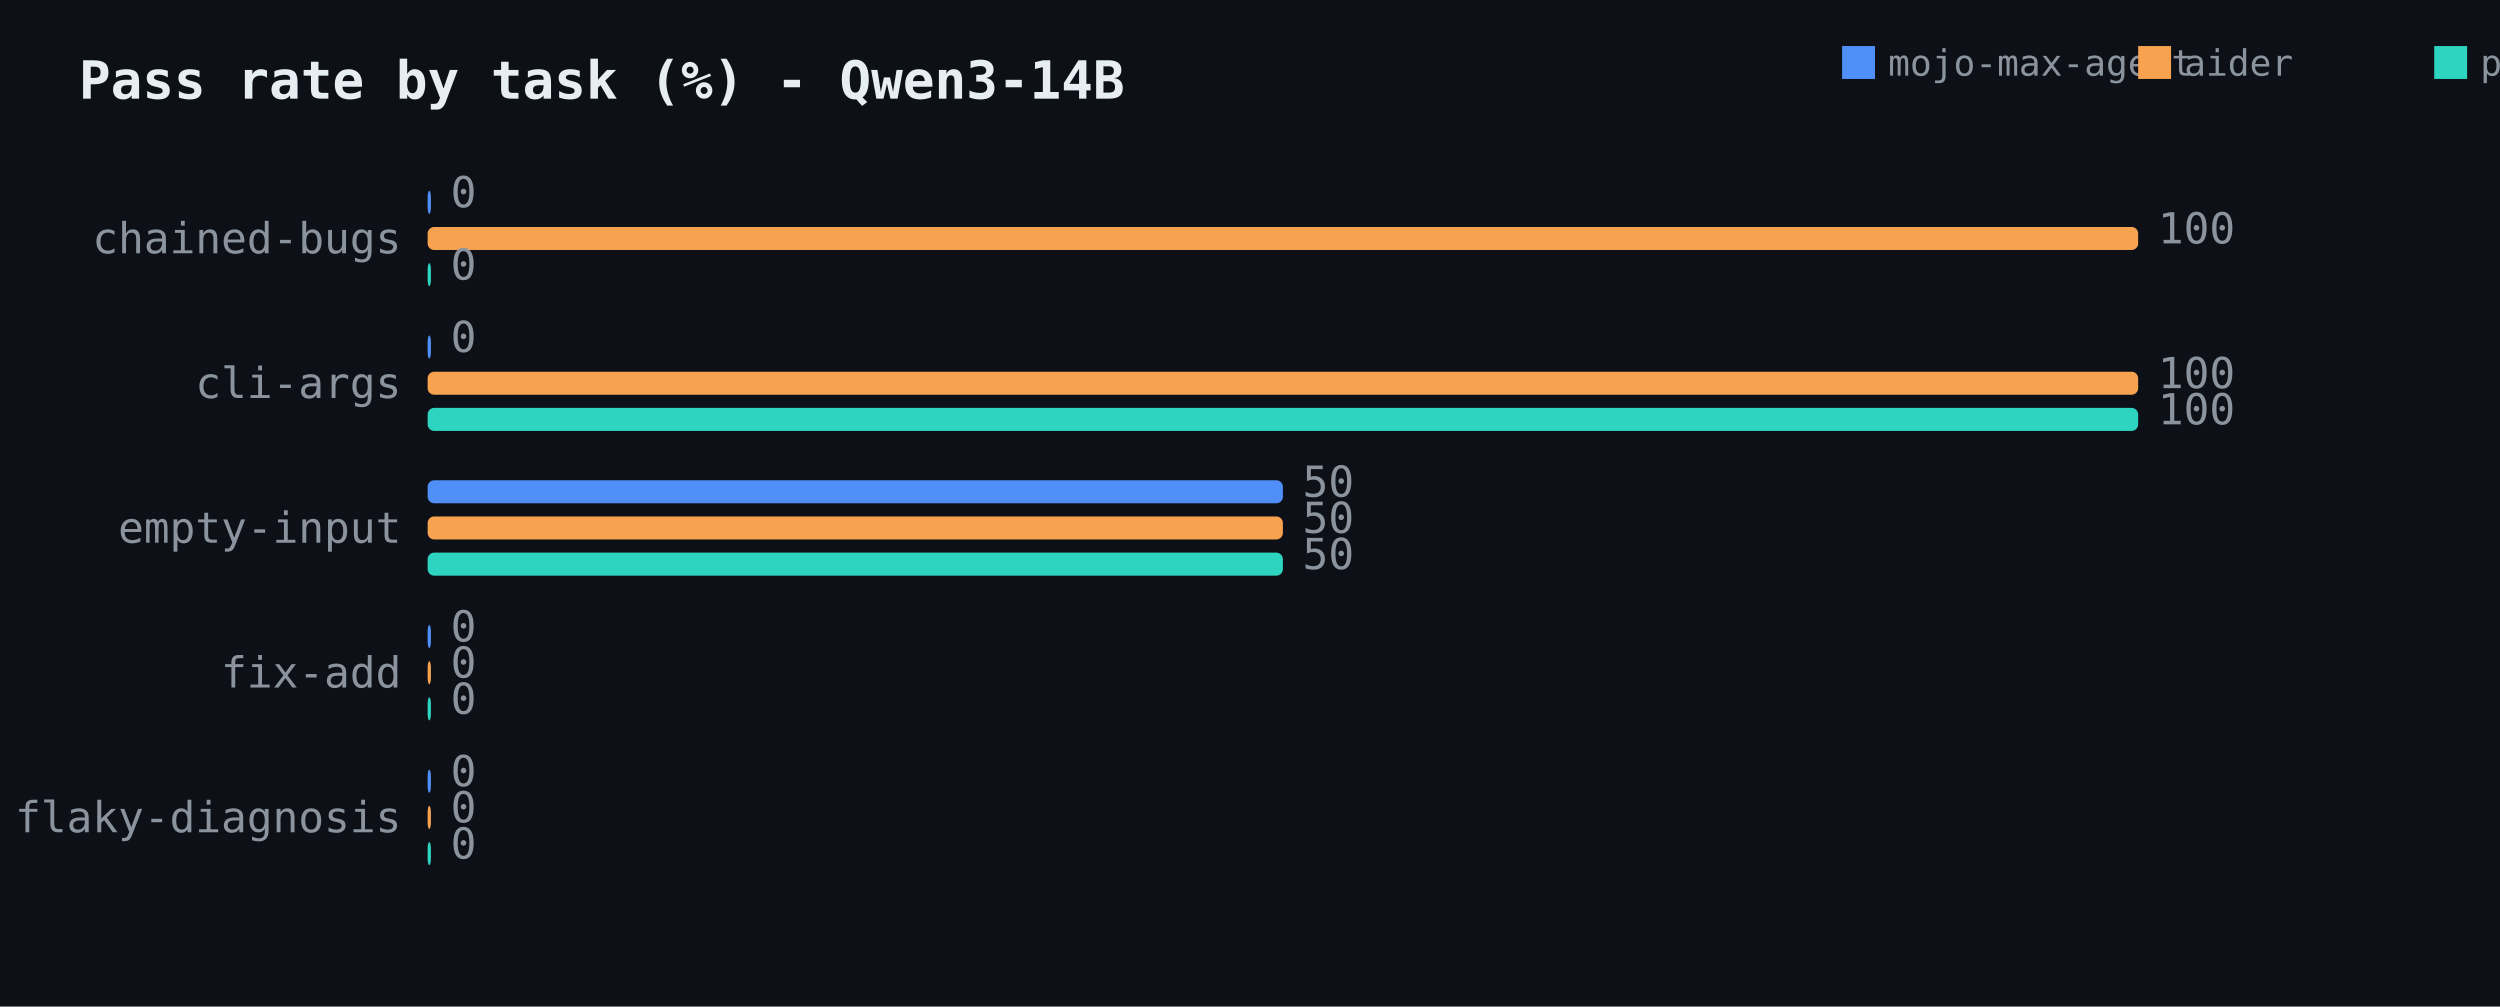
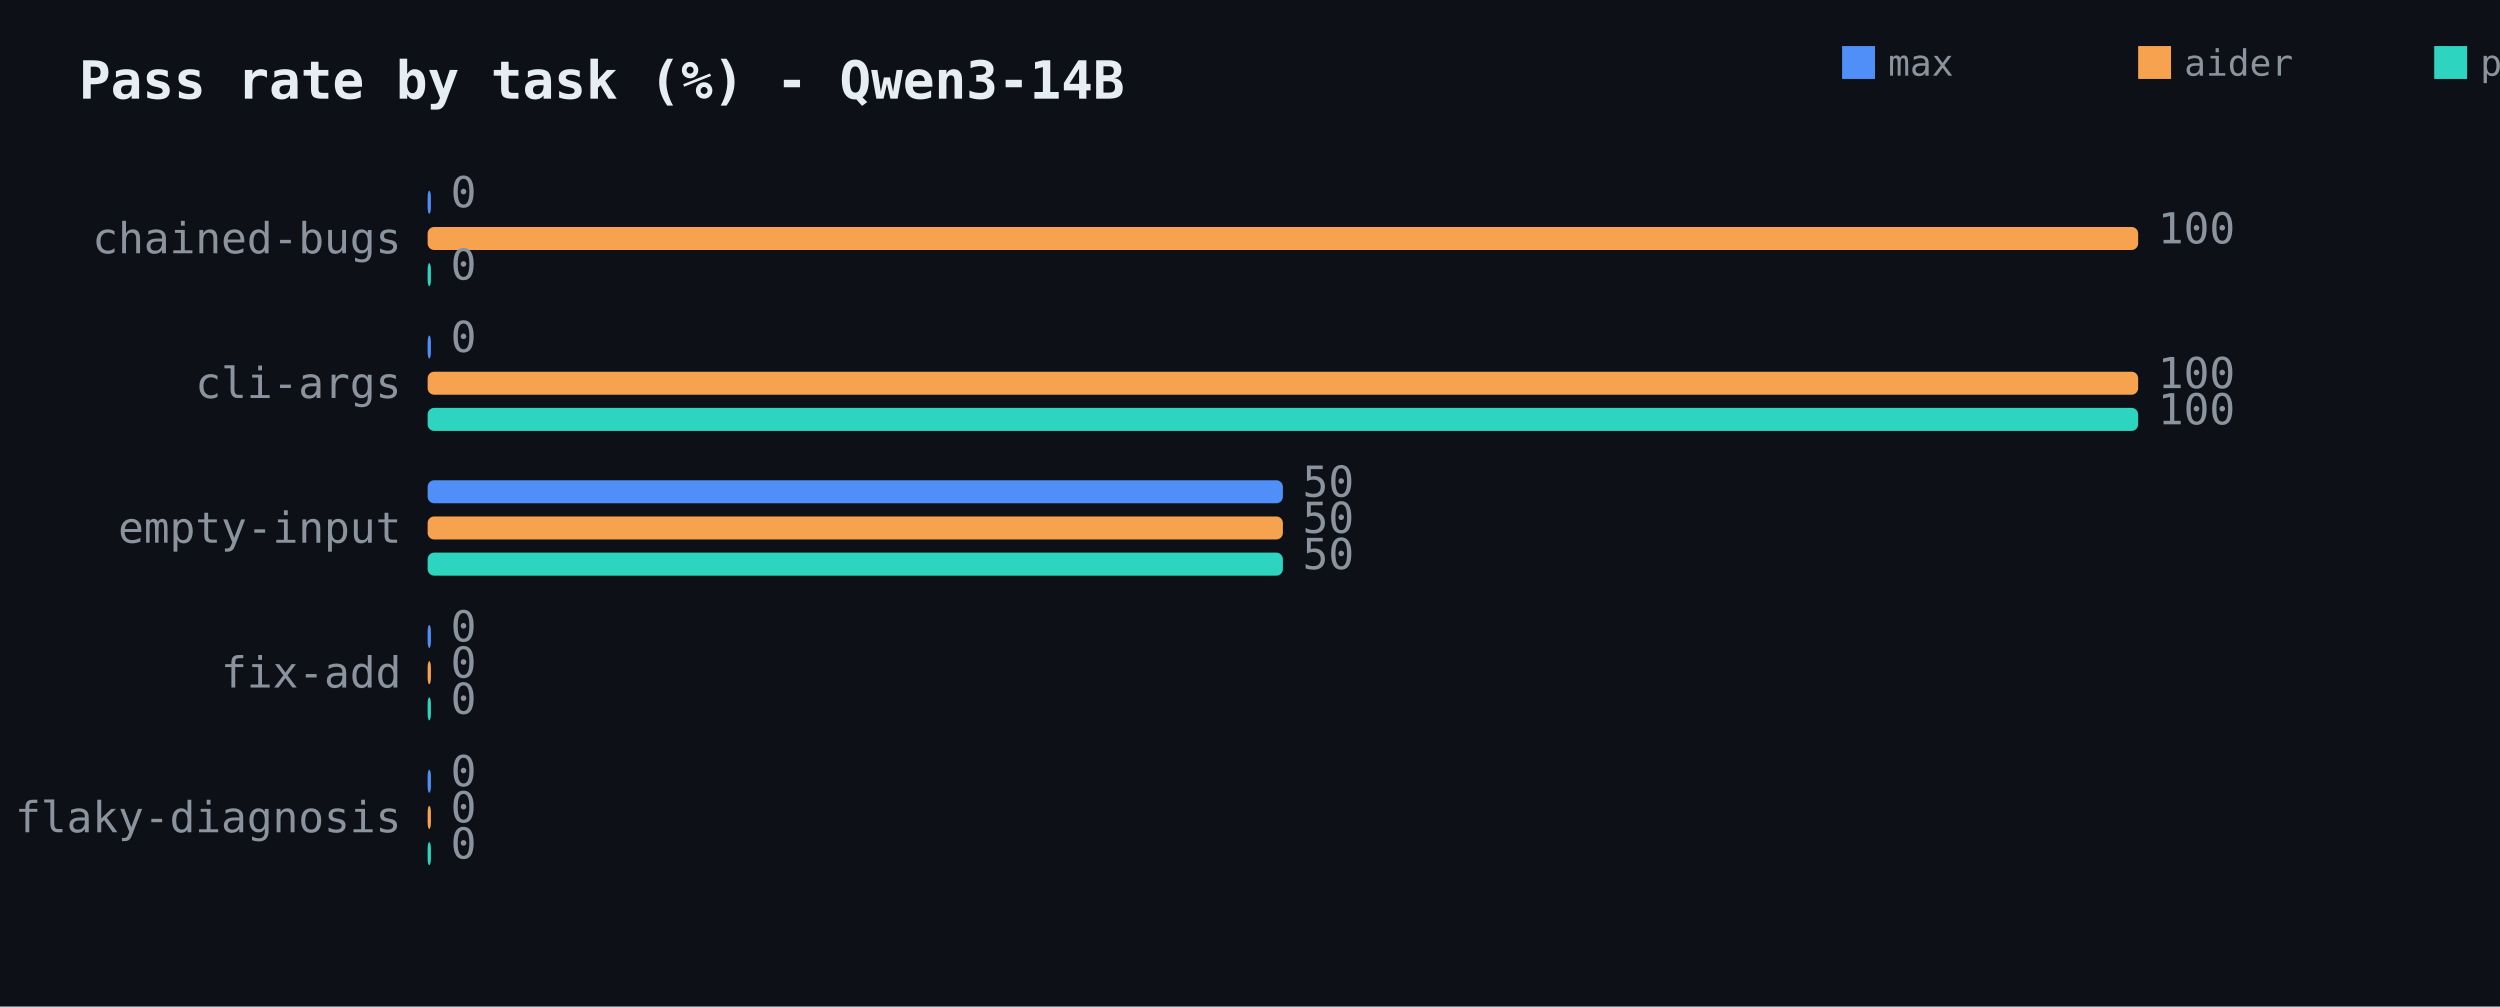
<svg xmlns="http://www.w3.org/2000/svg" width="760" height="306" font-family="ui-monospace,monospace" font-size="13">
  <rect width="760" height="306" fill="#0d1117" />
  <text x="24" y="30" fill="#e6edf3" font-size="16" font-weight="bold">Pass rate by task (%) - Qwen3-14B</text>
  <text x="122" y="77" fill="#8b949e" text-anchor="end">chained-bugs</text>
  <rect x="130" y="58" width="1" height="7" rx="2" fill="#4f8ff7" />
  <text x="137" y="63" fill="#8b949e">0</text>
  <rect x="130" y="69" width="520" height="7" rx="2" fill="#f7a24f" />
  <text x="656" y="74" fill="#8b949e">100</text>
  <rect x="130" y="80" width="1" height="7" rx="2" fill="#2dd4bf" />
  <text x="137" y="85" fill="#8b949e">0</text>
  <text x="122" y="121" fill="#8b949e" text-anchor="end">cli-args</text>
  <rect x="130" y="102" width="1" height="7" rx="2" fill="#4f8ff7" />
  <text x="137" y="107" fill="#8b949e">0</text>
  <rect x="130" y="113" width="520" height="7" rx="2" fill="#f7a24f" />
  <text x="656" y="118" fill="#8b949e">100</text>
  <rect x="130" y="124" width="520" height="7" rx="2" fill="#2dd4bf" />
  <text x="656" y="129" fill="#8b949e">100</text>
  <text x="122" y="165" fill="#8b949e" text-anchor="end">empty-input</text>
  <rect x="130" y="146" width="260" height="7" rx="2" fill="#4f8ff7" />
  <text x="396" y="151" fill="#8b949e">50</text>
  <rect x="130" y="157" width="260" height="7" rx="2" fill="#f7a24f" />
  <text x="396" y="162" fill="#8b949e">50</text>
  <rect x="130" y="168" width="260" height="7" rx="2" fill="#2dd4bf" />
  <text x="396" y="173" fill="#8b949e">50</text>
  <text x="122" y="209" fill="#8b949e" text-anchor="end">fix-add</text>
  <rect x="130" y="190" width="1" height="7" rx="2" fill="#4f8ff7" />
  <text x="137" y="195" fill="#8b949e">0</text>
  <rect x="130" y="201" width="1" height="7" rx="2" fill="#f7a24f" />
  <text x="137" y="206" fill="#8b949e">0</text>
  <rect x="130" y="212" width="1" height="7" rx="2" fill="#2dd4bf" />
  <text x="137" y="217" fill="#8b949e">0</text>
  <text x="122" y="253" fill="#8b949e" text-anchor="end">flaky-diagnosis</text>
  <rect x="130" y="234" width="1" height="7" rx="2" fill="#4f8ff7" />
  <text x="137" y="239" fill="#8b949e">0</text>
  <rect x="130" y="245" width="1" height="7" rx="2" fill="#f7a24f" />
  <text x="137" y="250" fill="#8b949e">0</text>
  <rect x="130" y="256" width="1" height="7" rx="2" fill="#2dd4bf" />
  <text x="137" y="261" fill="#8b949e">0</text>
  <rect x="560" y="14" width="10" height="10" fill="#4f8ff7" />
-   <text x="574" y="23" fill="#8b949e" font-size="11">mojo-max-agent</text>
+   <text x="574" y="23" fill="#8b949e" font-size="11">max</text>
  <rect x="650" y="14" width="10" height="10" fill="#f7a24f" />
  <text x="664" y="23" fill="#8b949e" font-size="11">aider</text>
  <rect x="740" y="14" width="10" height="10" fill="#2dd4bf" />
  <text x="754" y="23" fill="#8b949e" font-size="11">pi</text>
</svg>
